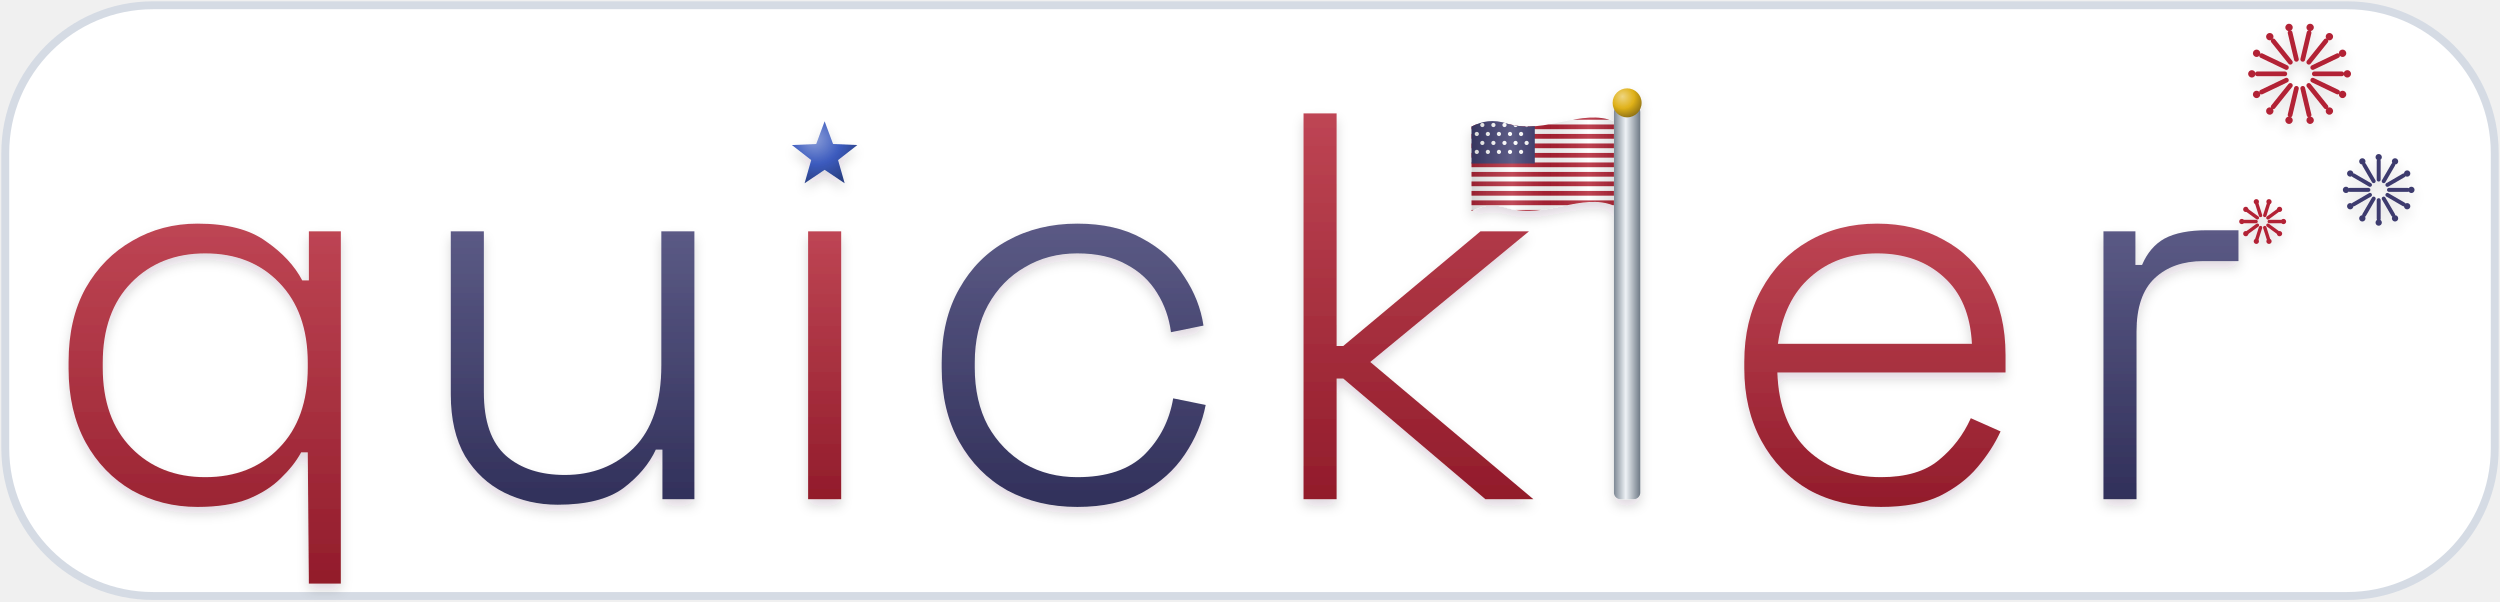
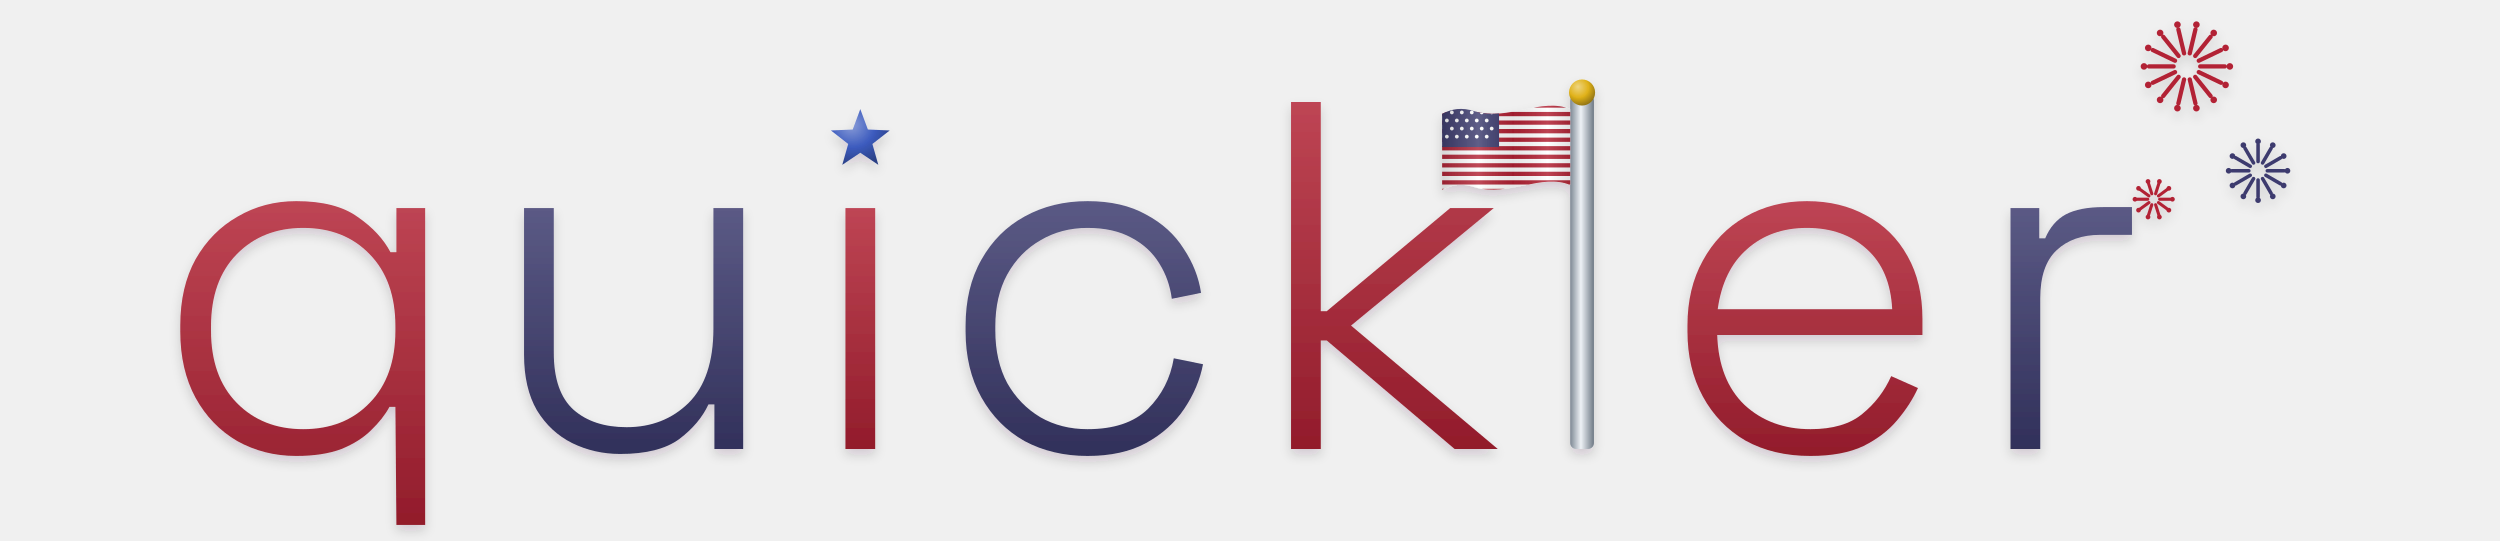
- <svg xmlns="http://www.w3.org/2000/svg" width="1896" height="456" viewBox="-12 -32 948 228" role="img" aria-label="Quickler logo">
+ <svg xmlns="http://www.w3.org/2000/svg" width="2108" height="456" viewBox="-62 -32 1054 228" role="img" aria-label="Quickler logo">
  <defs>
    <filter id="lift" x="-6%" y="-12%" width="112%" height="134%">
      <feDropShadow dx="0" dy="2.5" stdDeviation="2.2" flood-color="#241830" flood-opacity=".16" />
    </filter>
    <linearGradient id="LB22234" x1="0" y1="0" x2="0" y2="1">
      <stop stop-color="#BE4554" />
      <stop offset="1" stop-color="#921C2B" />
    </linearGradient>
    <linearGradient id="L3C3B6E" x1="0" y1="0" x2="0" y2="1">
      <stop stop-color="#5B5A85" />
      <stop offset="1" stop-color="#31305A" />
    </linearGradient>
    <linearGradient id="Lb22" x1="0" y1="0" x2="0" y2="1">
      <stop stop-color="#BE4554" />
      <stop offset="1" stop-color="#921C2B" />
    </linearGradient>
    <radialGradient id="ustar" cx="0.38" cy="0.32" r="0.7" fx="0.34" fy="0.28">
      <stop stop-color="#8A9DD8" />
      <stop offset=".55" stop-color="#3C5BBE" />
      <stop offset="1" stop-color="#2A4085" />
    </radialGradient>
    <linearGradient id="pole" x1="0" y1="0" x2="1" y2="0">
      <stop stop-color="#7D8894" />
      <stop offset=".45" stop-color="#EEF2F6" />
      <stop offset="1" stop-color="#6E7985" />
    </linearGradient>
    <radialGradient id="knob" cx="0.38" cy="0.32" r="0.7" fx="0.34" fy="0.28">
      <stop stop-color="#EED581" />
      <stop offset=".55" stop-color="#E0B21A" />
      <stop offset="1" stop-color="#927411" />
    </radialGradient>
    <linearGradient id="fold" x1="0" y1="0" x2="1" y2="0">
      <stop stop-color="#000" stop-opacity=".18" />
      <stop offset=".3" stop-color="#fff" stop-opacity=".18" />
      <stop offset=".55" stop-color="#000" stop-opacity=".1" />
      <stop offset=".8" stop-color="#fff" stop-opacity=".15" />
      <stop offset="1" stop-color="#000" stop-opacity=".15" />
    </linearGradient>
  </defs>
-   <rect x="-10" y="-30" width="944" height="224" rx="56" fill="#FFFFFF" stroke="#D5DBE4" stroke-width="3" />
  <g filter="url(#lift)">
    <path d="M105.124 189.3L104.706 139.535H102.198C100.387 142.879 97.809 146.153 94.465 149.358C91.26 152.563 87.08 155.21 81.925 157.3C76.77 159.251 70.43 160.226 62.906 160.226C53.849 160.226 45.559 158.136 38.035 153.956C30.65 149.637 24.798 143.576 20.479 135.773C16.16 127.831 14 118.496 14 107.767V105.259C14 94.391 16.16 85.056 20.479 77.253C24.938 69.45 30.859 63.459 38.244 59.279C45.629 54.96 53.849 52.8 62.906 52.8C74.053 52.8 82.691 55.029 88.822 59.488C95.092 63.807 99.69 68.754 102.616 74.327H105.124V55.726H117.246V189.3H105.124ZM65.832 148.94C77.397 148.94 86.732 145.248 93.838 137.863C101.083 130.478 104.706 120.307 104.706 107.349V105.677C104.706 92.719 101.083 82.548 93.838 75.163C86.732 67.778 77.397 64.086 65.832 64.086C54.407 64.086 45.071 67.778 37.826 75.163C30.581 82.548 26.958 92.719 26.958 105.677V107.349C26.958 120.307 30.581 130.478 37.826 137.863C45.071 145.248 54.407 148.94 65.832 148.94Z" fill="url(#LB22234)" />
    <path d="M199.484 159.39C192.239 159.39 185.481 157.857 179.211 154.792C173.081 151.727 168.134 147.129 164.372 140.998C160.75 134.728 158.938 126.925 158.938 117.59V55.726H171.478V116.754C171.478 127.761 174.265 135.773 179.838 140.789C185.412 145.666 192.866 148.104 202.201 148.104C212.651 148.104 221.36 144.69 228.326 137.863C235.293 130.896 238.776 120.446 238.776 106.513V55.726H251.316V157.3H239.194V138.49H236.686C234.178 143.924 230.068 148.801 224.355 153.12C218.643 157.3 210.352 159.39 199.484 159.39Z" fill="url(#L3C3B6E)" />
    <path d="M396.499 160.226C386.607 160.226 377.759 158.136 369.956 153.956C362.293 149.637 356.232 143.506 351.773 135.564C347.315 127.622 345.085 118.287 345.085 107.558V105.468C345.085 94.6 347.315 85.265 351.773 77.462C356.232 69.52 362.293 63.459 369.956 59.279C377.759 54.96 386.607 52.8 396.499 52.8C406.253 52.8 414.473 54.681 421.161 58.443C427.989 62.066 433.283 66.873 437.045 72.864C440.947 78.716 443.385 84.916 444.36 91.465L432.029 93.973C431.333 88.539 429.591 83.593 426.804 79.134C424.018 74.536 420.116 70.913 415.1 68.266C410.084 65.479 403.884 64.086 396.499 64.086C389.115 64.086 382.496 65.828 376.644 69.311C370.792 72.655 366.125 77.462 362.641 83.732C359.297 89.863 357.625 97.178 357.625 105.677V107.349C357.625 115.848 359.297 123.233 362.641 129.503C366.125 135.634 370.792 140.441 376.644 143.924C382.496 147.268 389.115 148.94 396.499 148.94C407.646 148.94 416.145 146.084 421.997 140.371C427.849 134.519 431.472 127.413 432.865 119.053L445.196 121.561C443.942 128.11 441.295 134.38 437.254 140.371C433.353 146.223 427.989 151.03 421.161 154.792C414.473 158.415 406.253 160.226 396.499 160.226Z" fill="url(#L3C3B6E)" />
    <path d="M482.302 157.3V11H494.842V99.198H497.35L549.391 55.726H567.783L507.591 105.259L569.455 157.3H551.272L497.35 111.529H494.842V157.3H482.302Z" fill="url(#LB22234)" />
    <path d="M701.266 160.226C690.816 160.226 681.689 158.066 673.886 153.747C666.223 149.288 660.232 143.088 655.912 135.146C651.593 127.204 649.433 118.078 649.433 107.767V105.259C649.433 94.809 651.593 85.683 655.912 77.88C660.232 69.938 666.153 63.807 673.677 59.488C681.341 55.029 690.049 52.8 699.802 52.8C709.277 52.8 717.637 54.82 724.883 58.861C732.267 62.762 738.049 68.475 742.229 75.999C746.409 83.384 748.5 92.231 748.5 102.542V109.23H661.974C662.392 121.909 666.223 131.732 673.469 138.699C680.853 145.526 690.119 148.94 701.266 148.94C710.74 148.94 718.055 146.78 723.211 142.461C728.505 138.142 732.546 132.847 735.333 126.577L746.619 131.593C744.529 136.191 741.603 140.719 737.841 145.178C734.218 149.497 729.48 153.12 723.628 156.046C717.776 158.833 710.322 160.226 701.266 160.226ZM662.182 98.362H735.75C735.193 87.355 731.64 78.925 725.091 73.073C718.543 67.082 710.113 64.086 699.802 64.086C689.631 64.086 681.201 67.082 674.513 73.073C667.825 78.925 663.715 87.355 662.182 98.362Z" fill="url(#LB22234)" />
    <path d="M785.63 157.3V55.726H797.752V68.475H800.26C802.21 63.877 805.067 60.533 808.829 58.443C812.73 56.353 818.094 55.308 824.922 55.308H836.835V67.012H823.459C815.795 67.012 809.665 69.172 805.067 73.491C800.469 77.81 798.17 84.568 798.17 93.764V157.3H785.63Z" fill="url(#L3C3B6E)" />
    <path d="M294.439 157.3V55.726H306.979V157.3H294.439Z" fill="url(#Lb22)" />
    <polygon points="300.7,14.0 303.9,22.6 313.1,23.0 305.8,28.7 308.3,37.5 300.7,32.4 293.1,37.5 295.6,28.7 288.3,23.0 297.5,22.6" fill="url(#ustar)" />
    <rect x="600" y="8" width="10" height="149.3" rx="2.5" fill="url(#pole)" />
    <circle cx="605" cy="7" r="5.5" fill="url(#knob)" />
    <g transform="translate(600 14)">
      <clipPath id="fus">
        <path d="M0 0 C-12 -5 -26 5 -40 1 C-46 -1 -50 0 -54 2 V34 C-50 32 -46 31 -40 33 C-26 37 -12 27 0 32Z" />
      </clipPath>
      <g clip-path="url(#fus)">
        <rect x="-56" y="-6" width="58" height="46" fill="#fff" />
        <rect x="-56" y="-6.0" width="58" height="1.8" fill="#B22234" />
        <rect x="-56" y="-2.4" width="58" height="1.8" fill="#B22234" />
        <rect x="-56" y="1.2" width="58" height="1.8" fill="#B22234" />
        <rect x="-56" y="4.8" width="58" height="1.8" fill="#B22234" />
        <rect x="-56" y="8.4" width="58" height="1.8" fill="#B22234" />
        <rect x="-56" y="12.0" width="58" height="1.8" fill="#B22234" />
        <rect x="-56" y="15.6" width="58" height="1.8" fill="#B22234" />
        <rect x="-56" y="19.2" width="58" height="1.8" fill="#B22234" />
        <rect x="-56" y="22.8" width="58" height="1.8" fill="#B22234" />
        <rect x="-56" y="26.4" width="58" height="1.8" fill="#B22234" />
        <rect x="-56" y="30.0" width="58" height="1.8" fill="#B22234" />
        <rect x="-56" y="33.6" width="58" height="1.8" fill="#B22234" />
        <rect x="-56" y="37.2" width="58" height="1.8" fill="#B22234" />
        <rect x="-56" y="-6" width="26" height="22" fill="#3C3B6E" />
        <circle cx="-52.0" cy="-2.0" r=".8" fill="#fff" />
        <circle cx="-47.8" cy="-2.0" r=".8" fill="#fff" />
        <circle cx="-43.6" cy="-2.0" r=".8" fill="#fff" />
        <circle cx="-39.4" cy="-2.0" r=".8" fill="#fff" />
        <circle cx="-35.2" cy="-2.0" r=".8" fill="#fff" />
        <circle cx="-49.9" cy="1.4" r=".8" fill="#fff" />
        <circle cx="-45.7" cy="1.4" r=".8" fill="#fff" />
        <circle cx="-41.5" cy="1.4" r=".8" fill="#fff" />
        <circle cx="-37.3" cy="1.4" r=".8" fill="#fff" />
        <circle cx="-33.1" cy="1.4" r=".8" fill="#fff" />
        <circle cx="-52.0" cy="4.8" r=".8" fill="#fff" />
        <circle cx="-47.8" cy="4.8" r=".8" fill="#fff" />
        <circle cx="-43.6" cy="4.8" r=".8" fill="#fff" />
        <circle cx="-39.4" cy="4.8" r=".8" fill="#fff" />
        <circle cx="-35.2" cy="4.8" r=".8" fill="#fff" />
        <circle cx="-49.9" cy="8.2" r=".8" fill="#fff" />
        <circle cx="-45.7" cy="8.2" r=".8" fill="#fff" />
        <circle cx="-41.5" cy="8.2" r=".8" fill="#fff" />
        <circle cx="-37.3" cy="8.2" r=".8" fill="#fff" />
        <circle cx="-33.1" cy="8.2" r=".8" fill="#fff" />
        <circle cx="-52.0" cy="11.6" r=".8" fill="#fff" />
        <circle cx="-47.8" cy="11.6" r=".8" fill="#fff" />
        <circle cx="-43.6" cy="11.6" r=".8" fill="#fff" />
        <circle cx="-39.4" cy="11.6" r=".8" fill="#fff" />
        <circle cx="-35.2" cy="11.6" r=".8" fill="#fff" />
        <rect x="-56" y="-6" width="58" height="46" fill="url(#fold)" />
      </g>
    </g>
    <path d="M865.6 -4.0 L876.0 -4.0" stroke="#B22234" stroke-width="1.8" stroke-linecap="round" />
    <circle cx="878.1" cy="-4.0" r="1.4" fill="#B22234" />
    <path d="M865.0 -1.6 L874.4 2.9" stroke="#B22234" stroke-width="1.8" stroke-linecap="round" />
    <circle cx="876.3" cy="3.8" r="1.4" fill="#B22234" />
    <path d="M863.5 0.4 L870.0 8.5" stroke="#B22234" stroke-width="1.8" stroke-linecap="round" />
    <circle cx="871.3" cy="10.1" r="1.4" fill="#B22234" />
    <path d="M861.2 1.5 L863.6 11.6" stroke="#B22234" stroke-width="1.8" stroke-linecap="round" />
    <circle cx="864.0" cy="13.6" r="1.4" fill="#B22234" />
    <path d="M858.8 1.5 L856.4 11.6" stroke="#B22234" stroke-width="1.8" stroke-linecap="round" />
    <circle cx="856.0" cy="13.6" r="1.4" fill="#B22234" />
    <path d="M856.5 0.4 L850.0 8.5" stroke="#B22234" stroke-width="1.8" stroke-linecap="round" />
    <circle cx="848.7" cy="10.1" r="1.4" fill="#B22234" />
    <path d="M855.0 -1.6 L845.6 2.9" stroke="#B22234" stroke-width="1.8" stroke-linecap="round" />
    <circle cx="843.7" cy="3.8" r="1.4" fill="#B22234" />
    <path d="M854.4 -4.0 L844.0 -4.0" stroke="#B22234" stroke-width="1.8" stroke-linecap="round" />
    <circle cx="841.9" cy="-4.0" r="1.4" fill="#B22234" />
    <path d="M855.0 -6.4 L845.6 -10.9" stroke="#B22234" stroke-width="1.8" stroke-linecap="round" />
    <circle cx="843.7" cy="-11.8" r="1.4" fill="#B22234" />
    <path d="M856.5 -8.4 L850.0 -16.5" stroke="#B22234" stroke-width="1.8" stroke-linecap="round" />
    <circle cx="848.7" cy="-18.1" r="1.4" fill="#B22234" />
    <path d="M858.8 -9.5 L856.4 -19.6" stroke="#B22234" stroke-width="1.8" stroke-linecap="round" />
    <circle cx="856.0" cy="-21.6" r="1.4" fill="#B22234" />
    <path d="M861.2 -9.5 L863.6 -19.6" stroke="#B22234" stroke-width="1.8" stroke-linecap="round" />
    <circle cx="864.0" cy="-21.6" r="1.4" fill="#B22234" />
    <path d="M863.5 -8.4 L870.0 -16.5" stroke="#B22234" stroke-width="1.8" stroke-linecap="round" />
    <circle cx="871.3" cy="-18.1" r="1.4" fill="#B22234" />
    <path d="M865.0 -6.4 L874.4 -10.9" stroke="#B22234" stroke-width="1.8" stroke-linecap="round" />
    <circle cx="876.3" cy="-11.8" r="1.4" fill="#B22234" />
    <path d="M893.9 40.0 L901.0 40.0" stroke="#3C3B6E" stroke-width="1.5" stroke-linecap="round" />
    <circle cx="902.4" cy="40.0" r="1.2" fill="#3C3B6E" />
    <path d="M893.3 41.9 L899.5 45.5" stroke="#3C3B6E" stroke-width="1.5" stroke-linecap="round" />
    <circle cx="900.8" cy="46.2" r="1.2" fill="#3C3B6E" />
    <path d="M891.9 43.3 L895.5 49.5" stroke="#3C3B6E" stroke-width="1.5" stroke-linecap="round" />
    <circle cx="896.2" cy="50.8" r="1.2" fill="#3C3B6E" />
    <path d="M890.0 43.9 L890.0 51.0" stroke="#3C3B6E" stroke-width="1.5" stroke-linecap="round" />
    <circle cx="890.0" cy="52.4" r="1.2" fill="#3C3B6E" />
    <path d="M888.1 43.3 L884.5 49.5" stroke="#3C3B6E" stroke-width="1.5" stroke-linecap="round" />
    <circle cx="883.8" cy="50.8" r="1.2" fill="#3C3B6E" />
    <path d="M886.7 41.9 L880.5 45.5" stroke="#3C3B6E" stroke-width="1.5" stroke-linecap="round" />
    <circle cx="879.2" cy="46.2" r="1.2" fill="#3C3B6E" />
    <path d="M886.1 40.0 L879.0 40.0" stroke="#3C3B6E" stroke-width="1.5" stroke-linecap="round" />
    <circle cx="877.6" cy="40.0" r="1.2" fill="#3C3B6E" />
    <path d="M886.7 38.1 L880.5 34.5" stroke="#3C3B6E" stroke-width="1.5" stroke-linecap="round" />
    <circle cx="879.2" cy="33.8" r="1.2" fill="#3C3B6E" />
    <path d="M888.1 36.7 L884.5 30.5" stroke="#3C3B6E" stroke-width="1.5" stroke-linecap="round" />
    <circle cx="883.8" cy="29.2" r="1.2" fill="#3C3B6E" />
    <path d="M890.0 36.1 L890.0 29.0" stroke="#3C3B6E" stroke-width="1.5" stroke-linecap="round" />
    <circle cx="890.0" cy="27.6" r="1.2" fill="#3C3B6E" />
    <path d="M891.9 36.7 L895.5 30.5" stroke="#3C3B6E" stroke-width="1.5" stroke-linecap="round" />
    <circle cx="896.2" cy="29.2" r="1.2" fill="#3C3B6E" />
    <path d="M893.3 38.1 L899.5 34.5" stroke="#3C3B6E" stroke-width="1.5" stroke-linecap="round" />
    <circle cx="900.8" cy="33.8" r="1.2" fill="#3C3B6E" />
    <path d="M848.5 52.0 L853.0 52.0" stroke="#B22234" stroke-width="1.3" stroke-linecap="round" />
    <circle cx="853.9" cy="52.0" r="1.0" fill="#B22234" />
    <path d="M848.0 53.4 L851.7 56.1" stroke="#B22234" stroke-width="1.3" stroke-linecap="round" />
    <circle cx="852.4" cy="56.6" r="1.0" fill="#B22234" />
    <path d="M846.8 54.3 L848.2 58.7" stroke="#B22234" stroke-width="1.3" stroke-linecap="round" />
    <circle cx="848.4" cy="59.5" r="1.0" fill="#B22234" />
    <path d="M845.2 54.3 L843.8 58.7" stroke="#B22234" stroke-width="1.3" stroke-linecap="round" />
    <circle cx="843.6" cy="59.5" r="1.0" fill="#B22234" />
    <path d="M844.0 53.4 L840.3 56.1" stroke="#B22234" stroke-width="1.3" stroke-linecap="round" />
    <circle cx="839.6" cy="56.6" r="1.0" fill="#B22234" />
    <path d="M843.5 52.0 L839.0 52.0" stroke="#B22234" stroke-width="1.3" stroke-linecap="round" />
    <circle cx="838.1" cy="52.0" r="1.0" fill="#B22234" />
    <path d="M844.0 50.6 L840.3 47.9" stroke="#B22234" stroke-width="1.3" stroke-linecap="round" />
    <circle cx="839.6" cy="47.4" r="1.0" fill="#B22234" />
    <path d="M845.2 49.7 L843.8 45.3" stroke="#B22234" stroke-width="1.3" stroke-linecap="round" />
    <circle cx="843.6" cy="44.5" r="1.0" fill="#B22234" />
    <path d="M846.8 49.7 L848.2 45.3" stroke="#B22234" stroke-width="1.3" stroke-linecap="round" />
    <circle cx="848.4" cy="44.5" r="1.0" fill="#B22234" />
    <path d="M848.0 50.6 L851.7 47.9" stroke="#B22234" stroke-width="1.3" stroke-linecap="round" />
    <circle cx="852.4" cy="47.4" r="1.0" fill="#B22234" />
  </g>
</svg>
